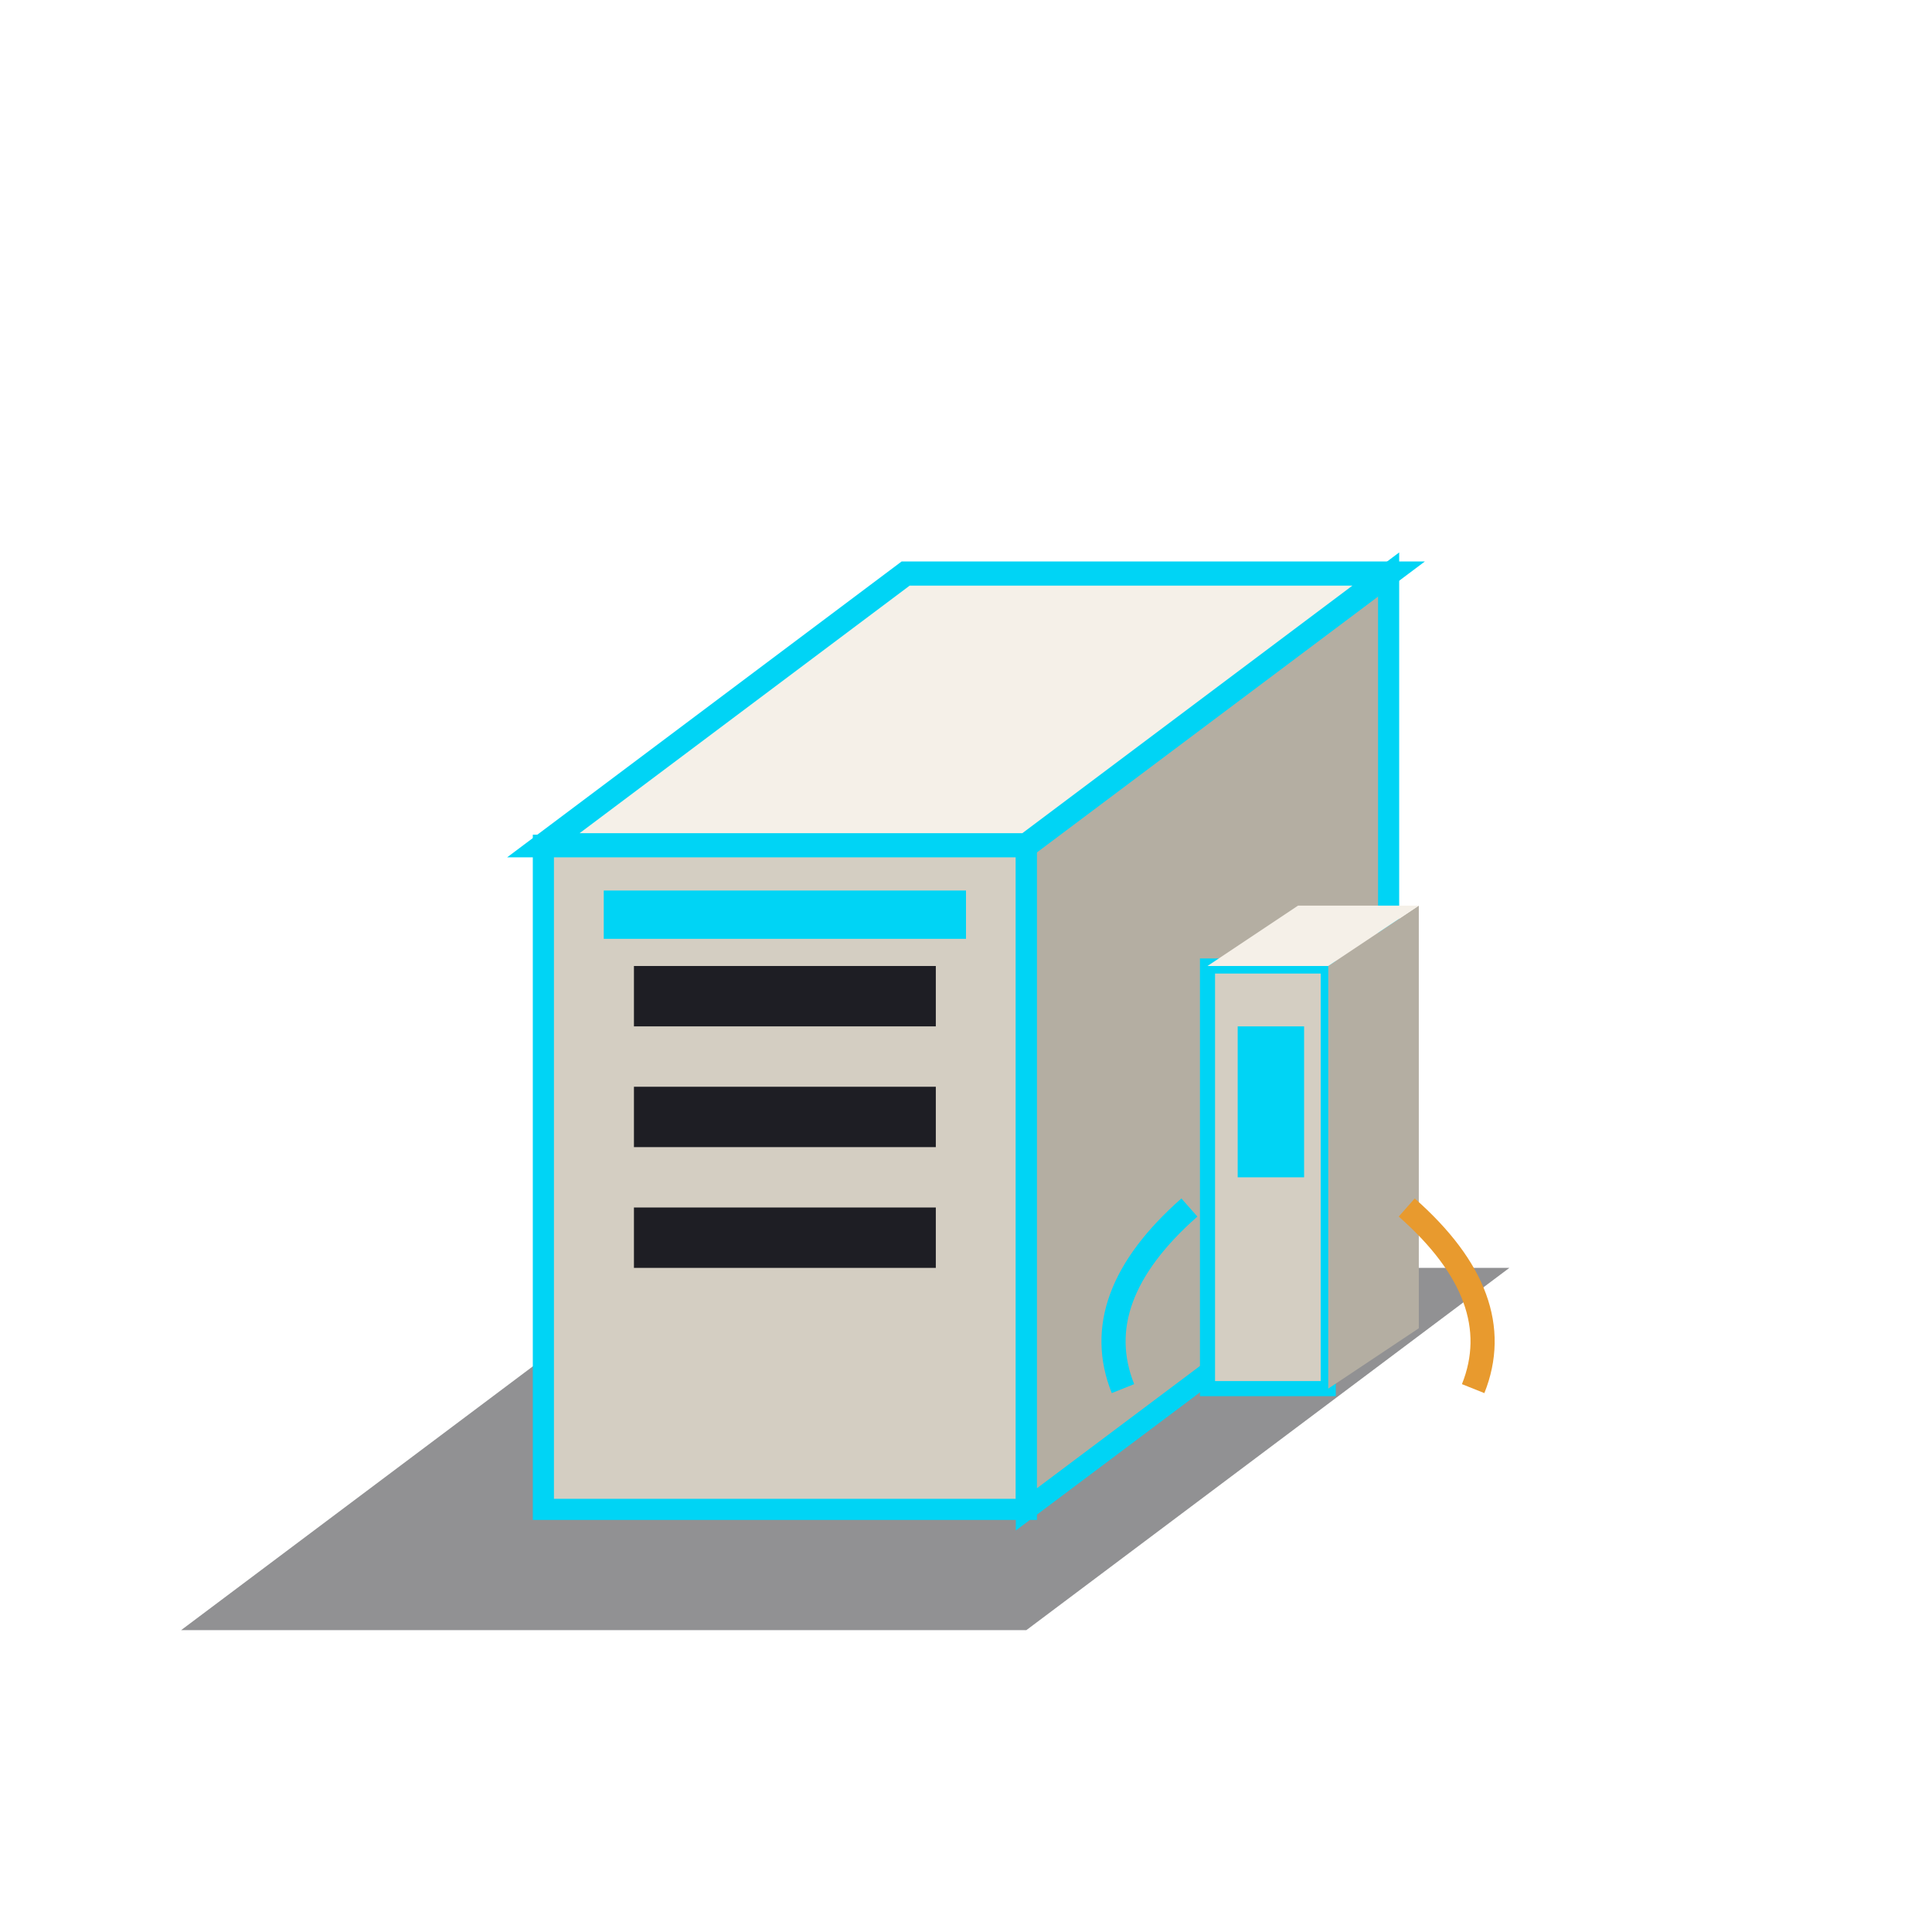
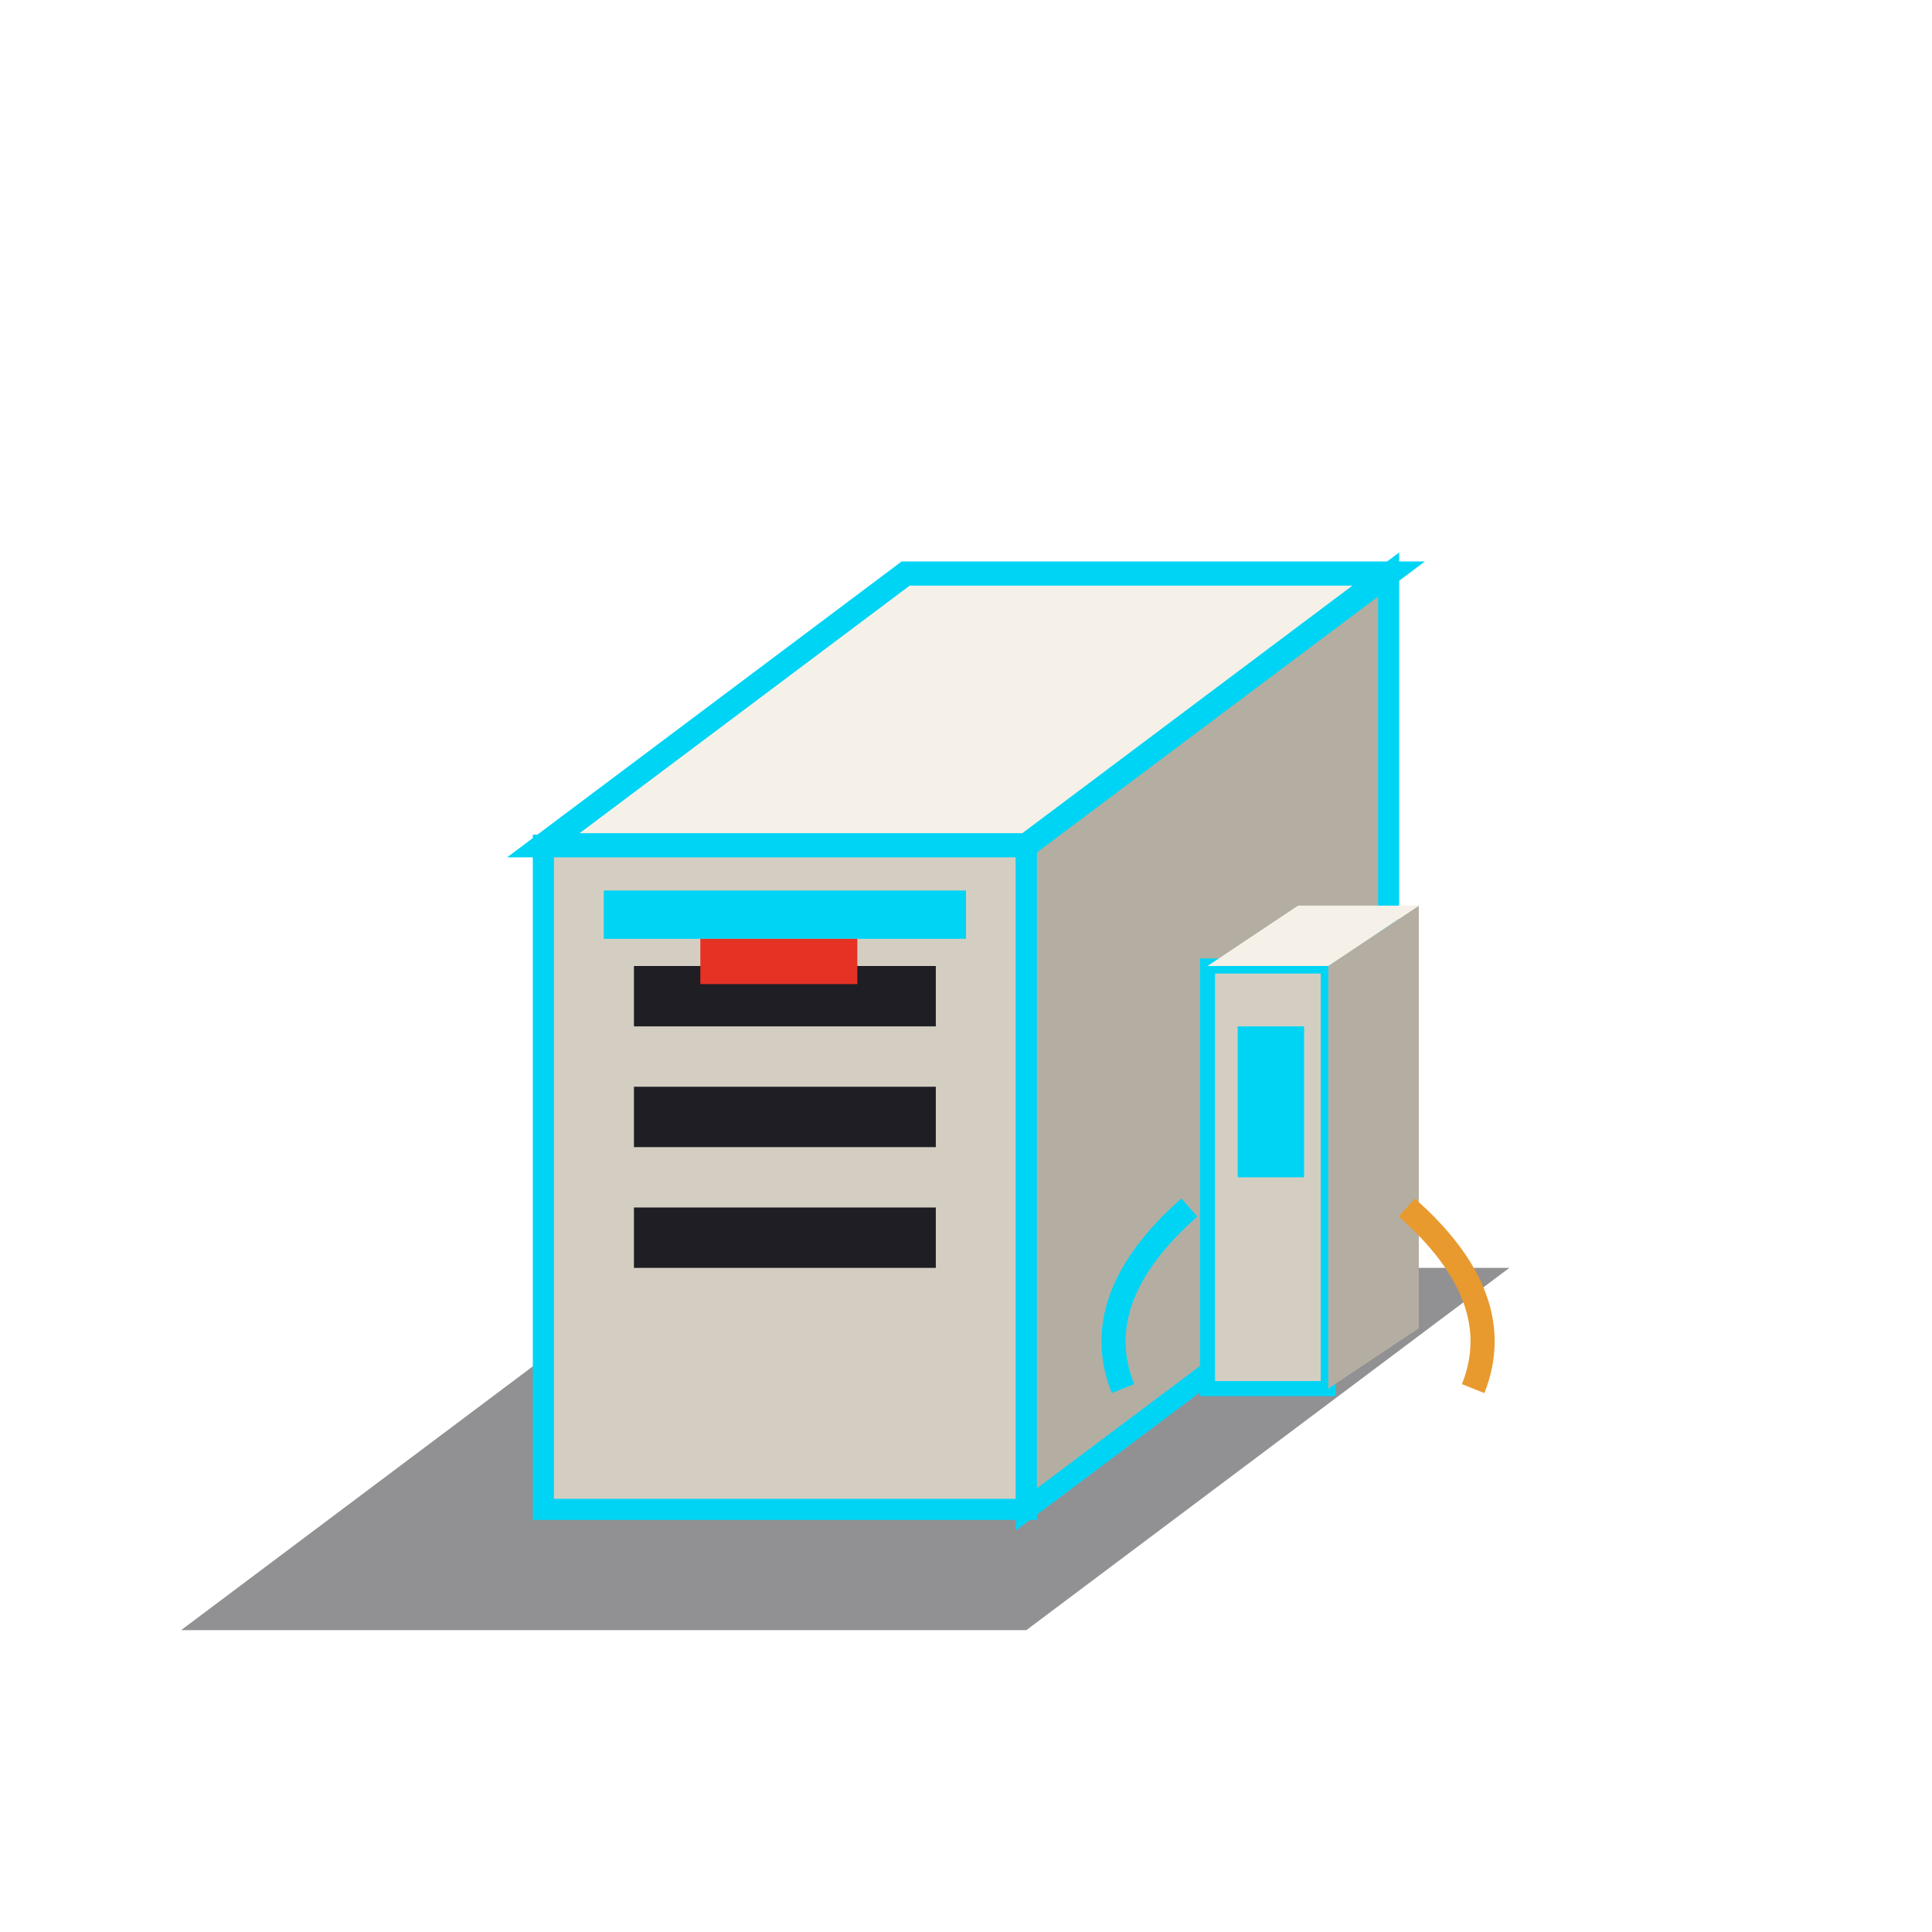
<svg xmlns="http://www.w3.org/2000/svg" viewBox="0 0 64 64">
  <path d="M6 54 L34 54 L50 42 L22 42 Z" fill="#0c0c10" opacity="0.45" />
  <path d="M18 50 L34 50 L34 28 L18 28 Z" fill="#d4cec2" stroke="#00D4F5" stroke-width="0.7" />
  <path d="M34 50 L46 41 L46 19 L34 28 Z" fill="#b4aea2" stroke="#00D4F5" stroke-width="0.7" />
  <path d="M18 28 L34 28 L46 19 L30 19 Z" fill="#F5F0E8" stroke="#00D4F5" stroke-width="0.8" />
  <rect x="21" y="32" width="10" height="2" fill="#1E1E24" />
  <rect x="21" y="36" width="10" height="2" fill="#1E1E24" />
  <rect x="21" y="40" width="10" height="2" fill="#1E1E24" />
  <rect x="20" y="29.5" width="12" height="1.6" fill="#00D4F5" />
+   <rect x="23.2" y="31.1" width="5.2" height="1.5" fill="#E63225" />
  <path d="M40 46 L44 46 L44 32 L40 32 Z" fill="#d4cec2" stroke="#00D4F5" stroke-width="0.5" />
  <path d="M44 46 L47 44 L47 30 L44 32 Z" fill="#b4aea2" />
  <path d="M40 32 L44 32 L47 30 L43 30 Z" fill="#F5F0E8" />
  <rect x="41" y="34" width="2.2" height="5" fill="#00D4F5" />
  <path d="M39.4 40 Q36 43 37.2 46" fill="none" stroke="#00D4F5" stroke-width="0.8" />
  <path d="M46.6 40 Q50 43 48.8 46" fill="none" stroke="#E89A2E" stroke-width="0.8" />
</svg>
